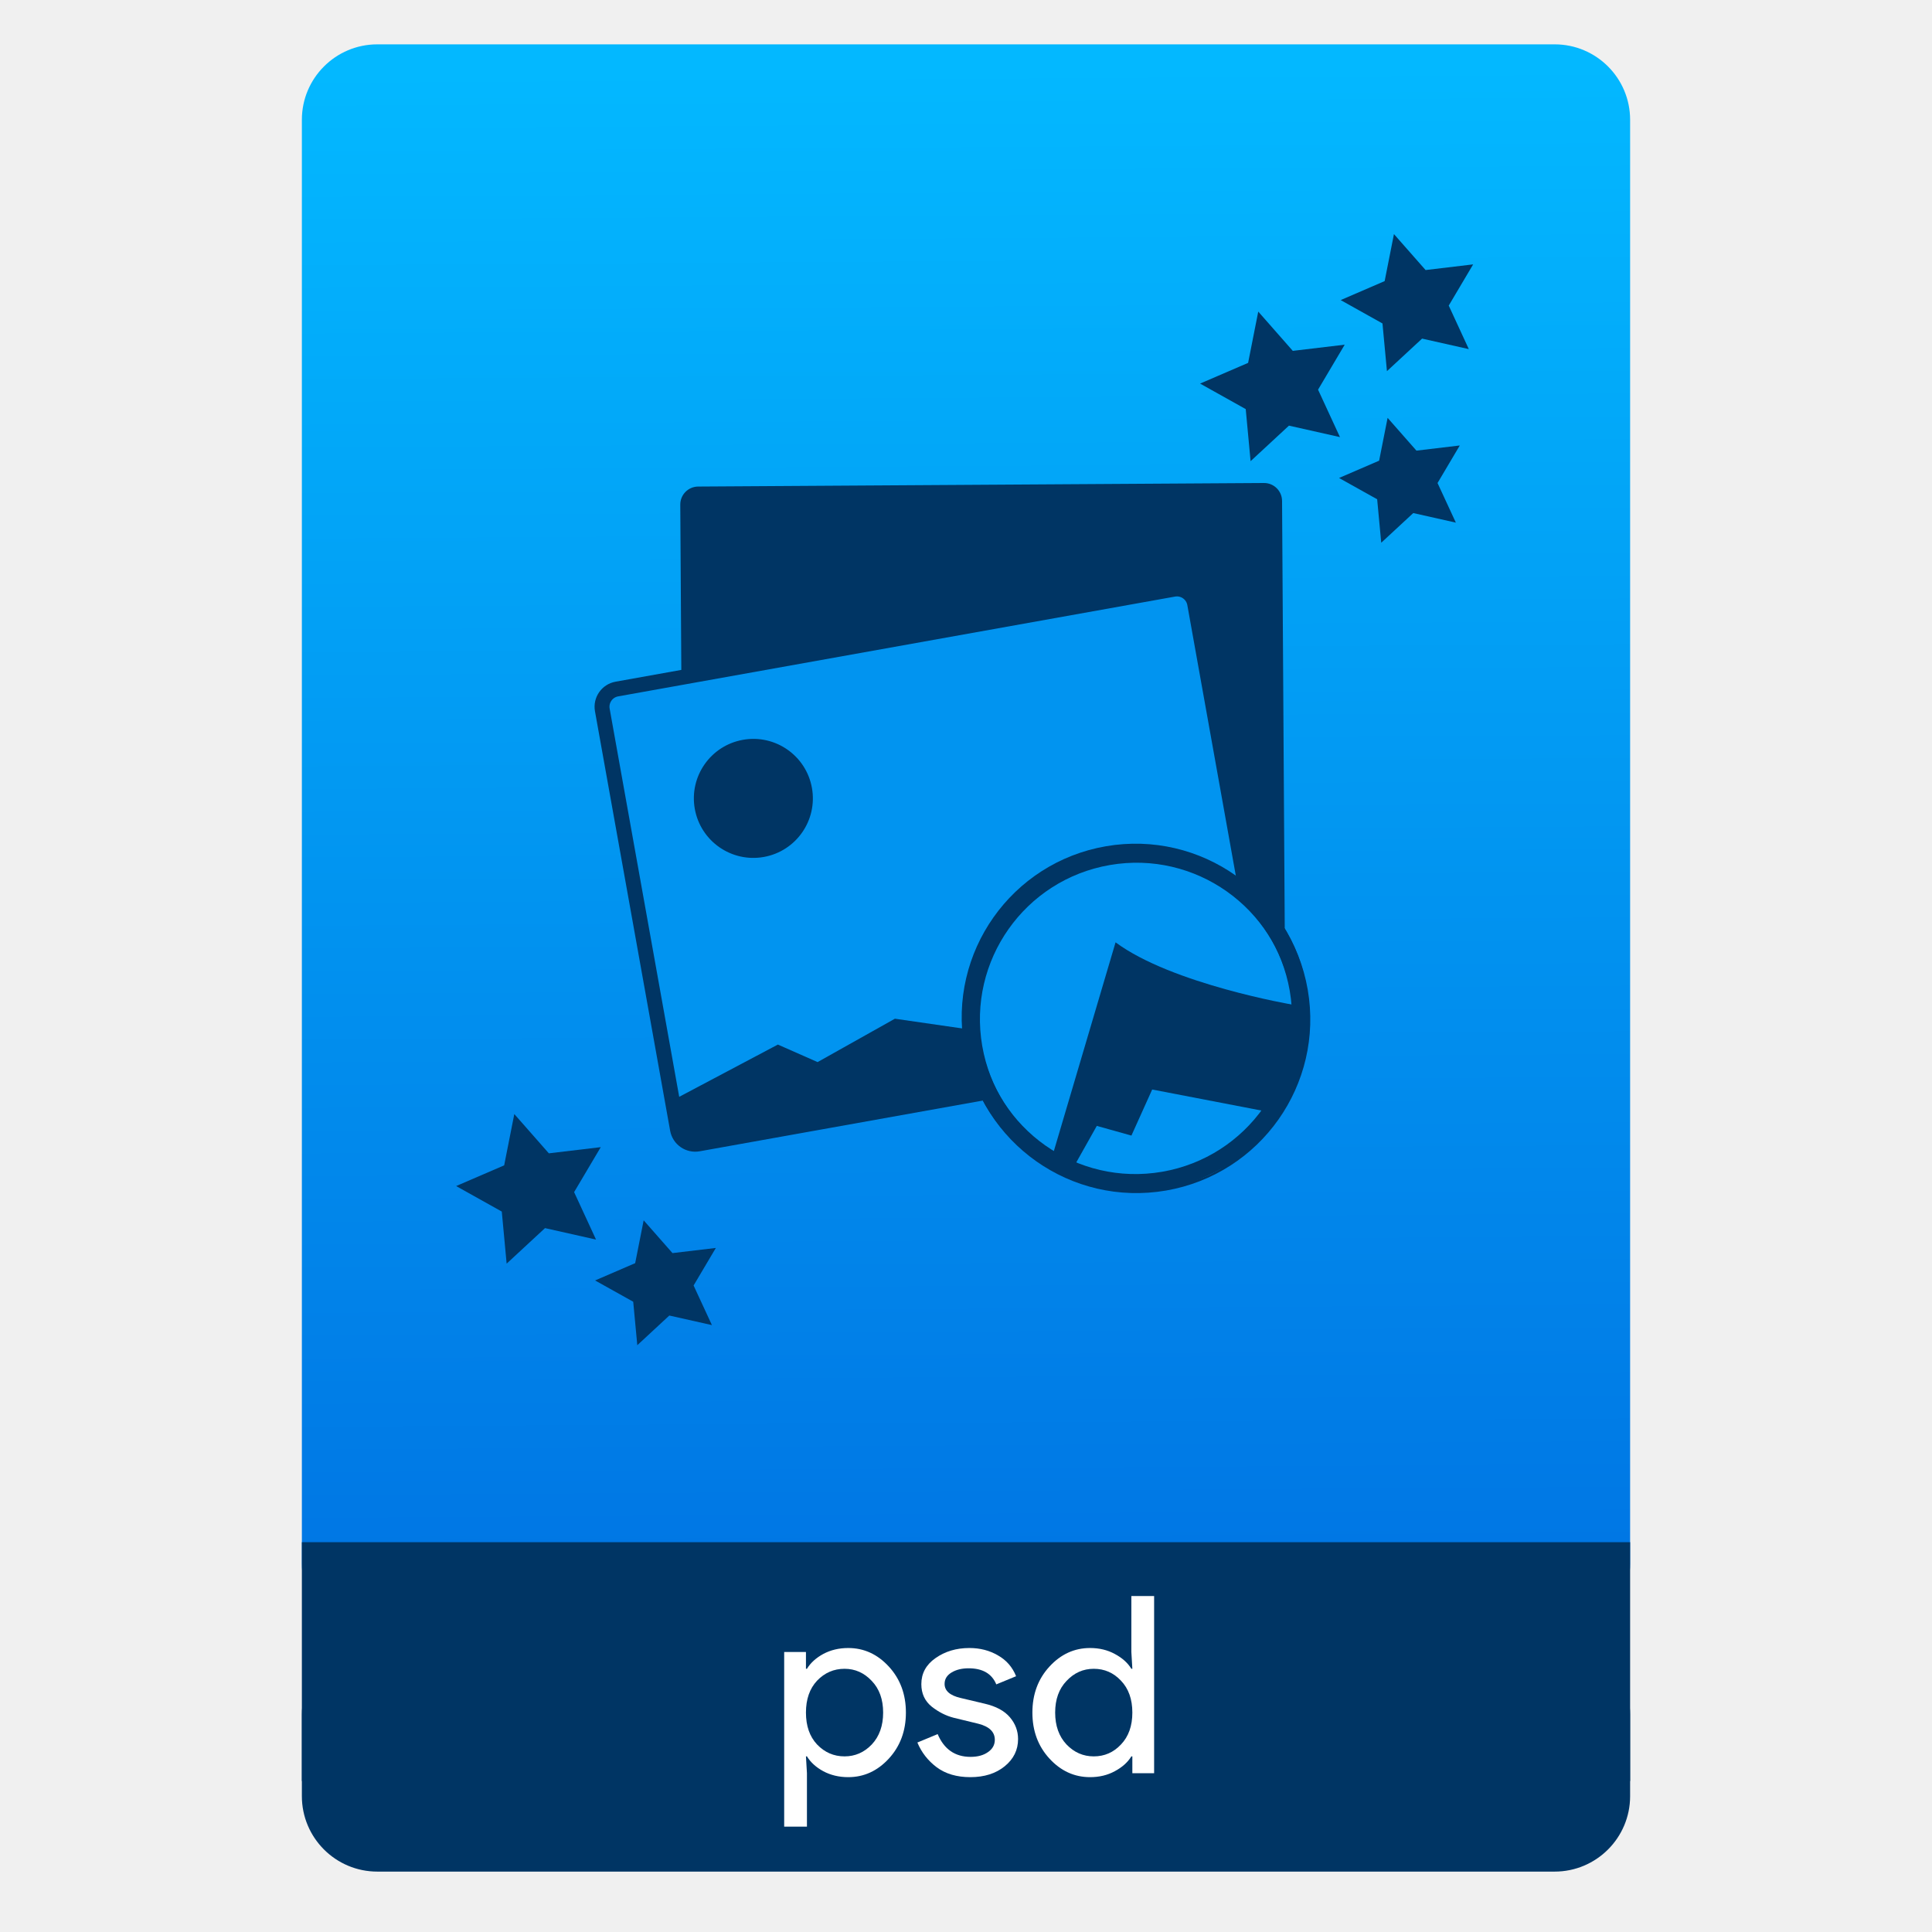
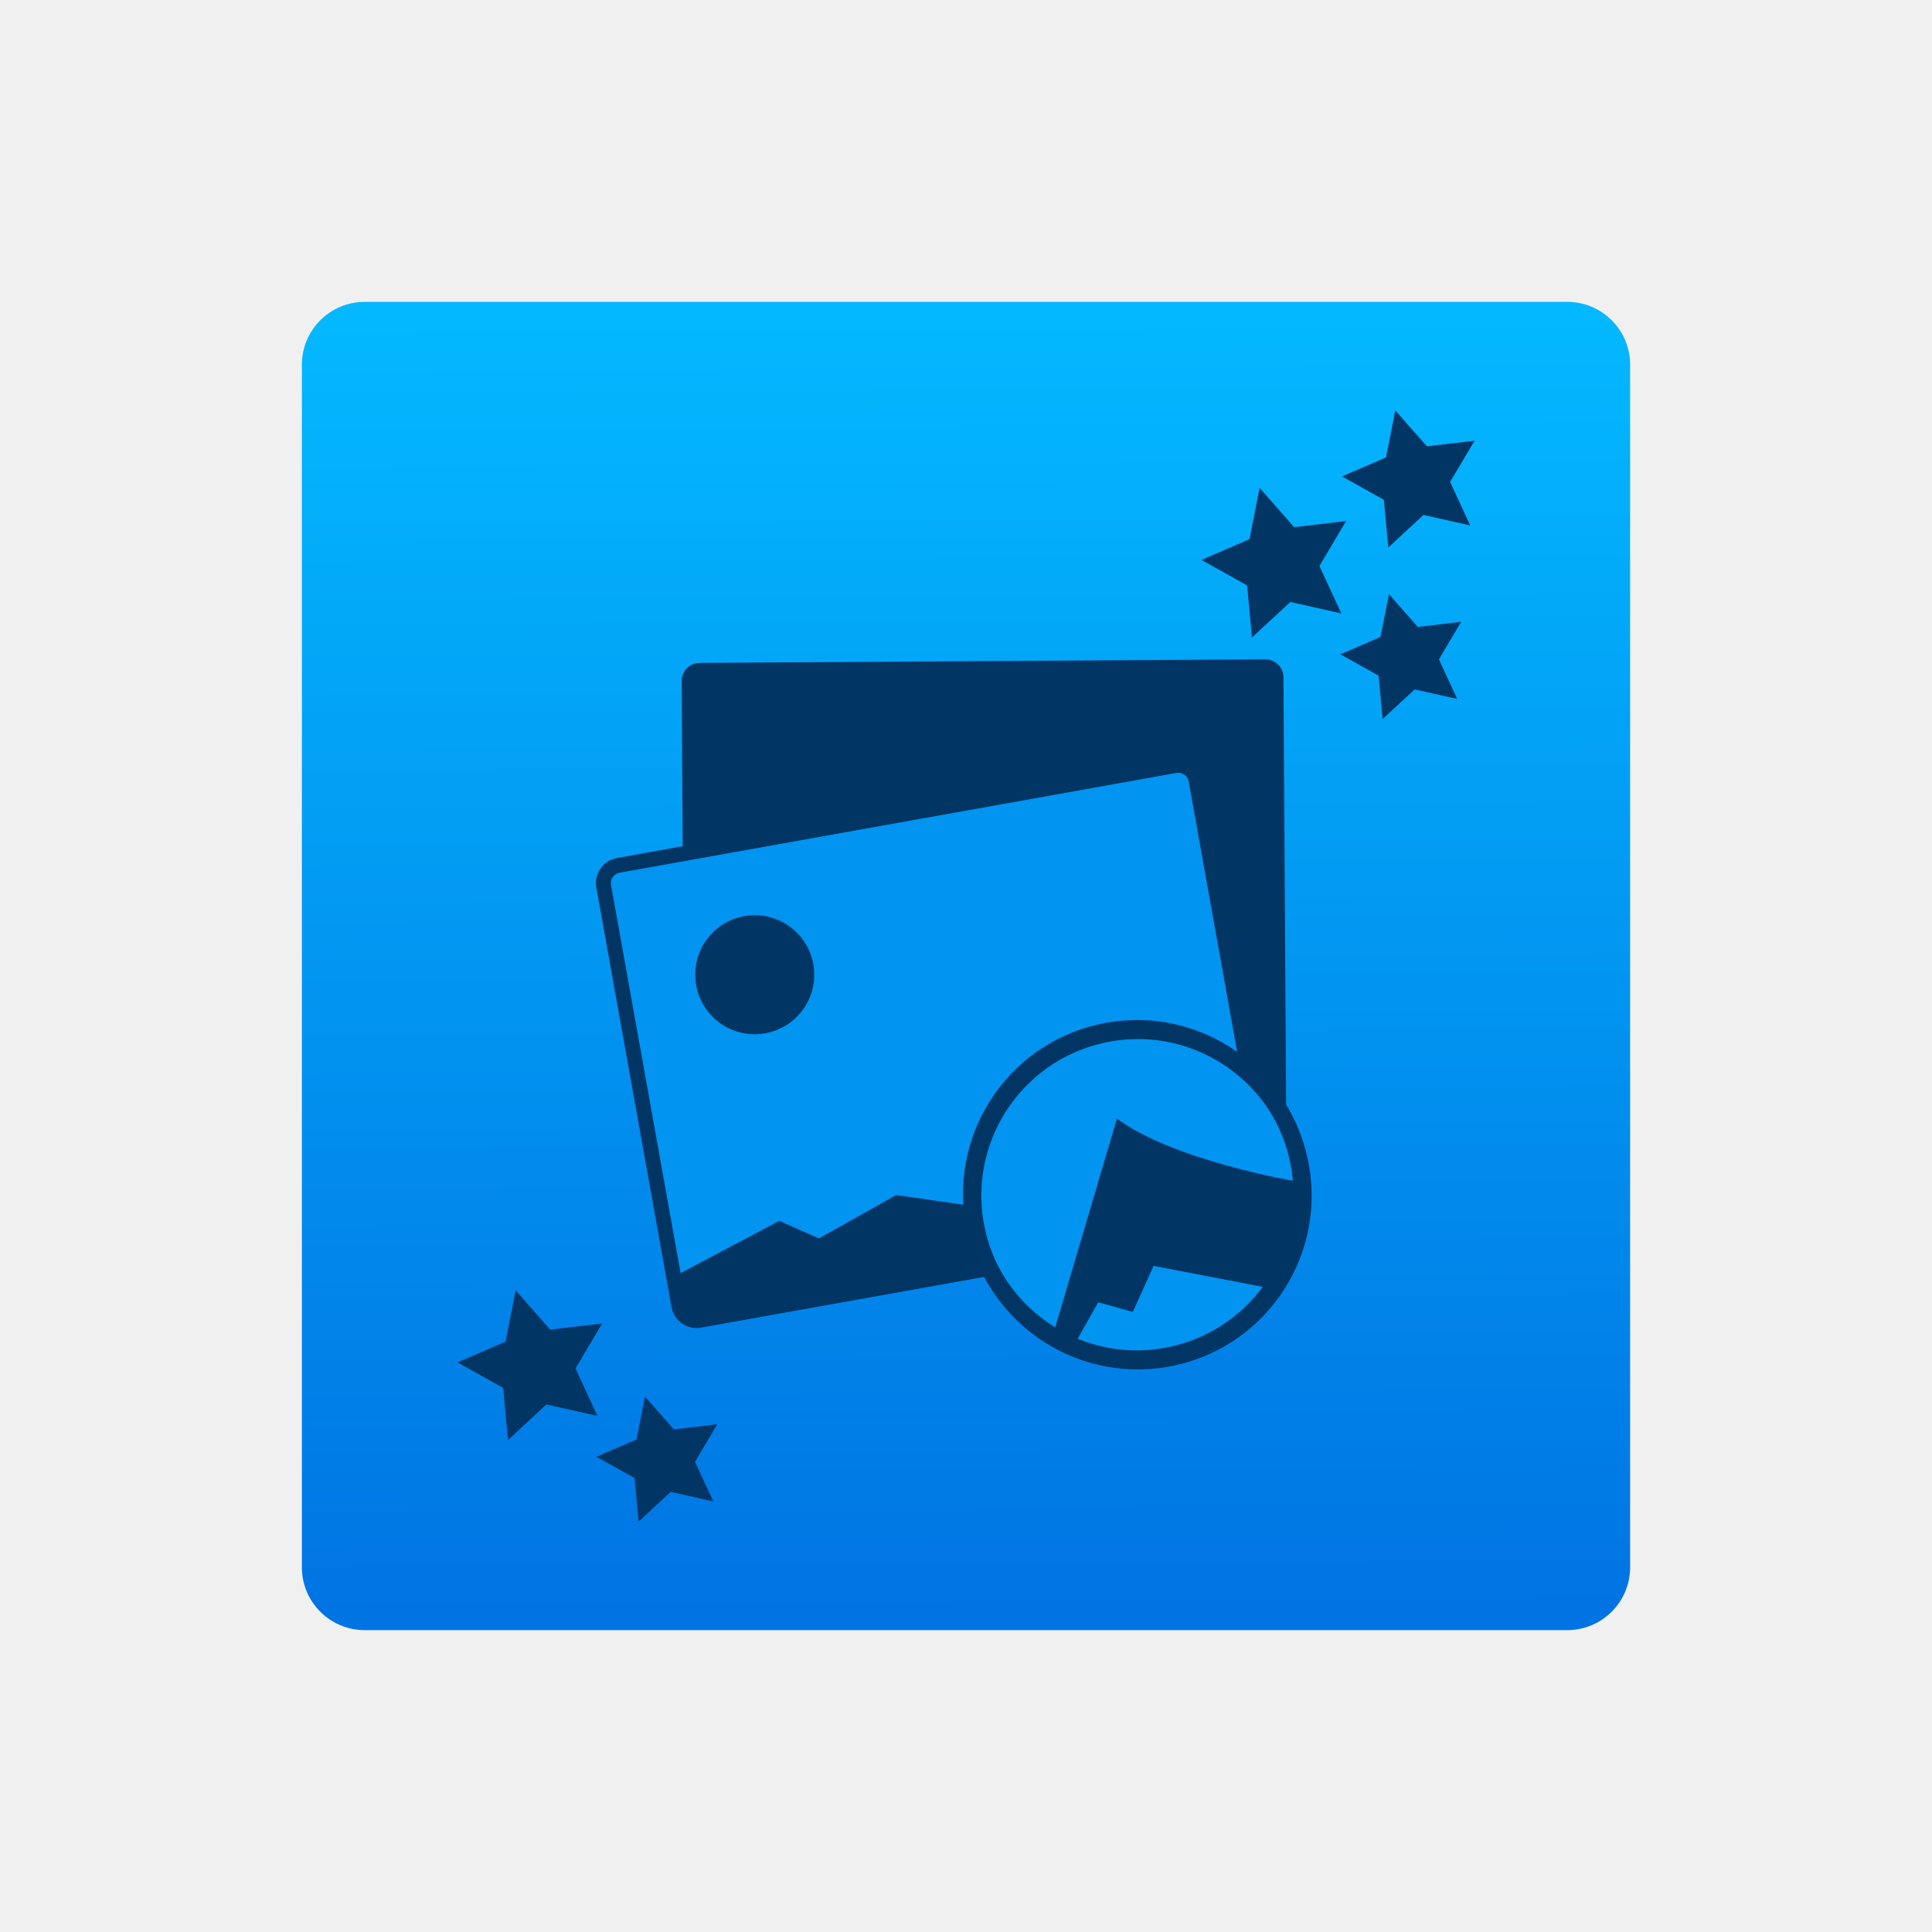
- <svg xmlns="http://www.w3.org/2000/svg" height="64" viewBox="0 0 64 64" width="64">
-   <linearGradient id="a" gradientTransform="matrix(1.07499 0 0 1.02929 56.68895 -.015285)" gradientUnits="userSpaceOnUse" x1="-74.929" x2="-75.26" y1="52.199" y2="2.356">
-     <stop offset="0" stop-color="#0074e3" />
-     <stop offset="1" stop-color="#03b8ff" />
+ <svg xmlns="http://www.w3.org/2000/svg" height="64" viewBox="0 0 64 64" width="64" version="1.1" id="svg57">
+   <defs id="defs61" />
+   <linearGradient id="a" gradientTransform="matrix(1.07499,0,0,0.8572265,113.0807,8.616614)" gradientUnits="userSpaceOnUse" x1="-74.929" x2="-75.26" y1="52.199" y2="2.356">
+     <stop offset="0" stop-color="#0074e3" id="stop2" />
+     <stop offset="1" stop-color="#03b8ff" id="stop4" />
  </linearGradient>
-   <g transform="translate(56.39177 -.176777)">
-     <rect fill="#003564" height="7.699" ry="2.5" width="44" x="-46.392" y="54.477" />
-     <rect fill="url(#a)" height="52.832" ry="2.5" width="44" x="-46.392" y="1.646" />
-     <path d="m-46.392 51.264h44v7.912h-44z" fill="#003564" />
-     <g fill="#fff" transform="matrix(.8195497 0 0 .8195497 -4.234289 10.82173)">
-       <path d="m-29.355 58.844q-.56 0-1.01-.24-.44-.24-.66-.6h-.04l.04.68v2.16h-.92v-7.06h.88v.68h.04q.22-.36.66-.6.45-.24 1.01-.24.95 0 1.64.75.69.75.69 1.86 0 1.11-.69 1.86-.69.75-1.64.75zm-.15-.84q.64 0 1.1-.48.46-.49.46-1.29 0-.8-.46-1.28-.46-.49-1.1-.49-.65 0-1.11.48-.45.48-.45 1.29 0 .81.45 1.29.46.48 1.11.48z" />
-       <path d="m-24.421 58.844q-.82 0-1.36-.4-.53-.4-.78-1l .82-.34q.39.92 1.33.92.43 0 .7-.19.28-.19.28-.5 0-.48-.67-.65l-.99-.24q-.47-.12-.89-.45-.42-.34-.42-.91 0-.65.57-1.05.58-.41 1.37-.41.65 0 1.16.3.51.29.73.84l-.8.33q-.27-.65-1.12-.65-.41 0-.69.17-.28.17-.28.46 0 .42.65.57l.97.23q.69.16 1.02.55.33.39.33.88 0 .66-.54 1.1-.54.44-1.39.44z" />
-       <path d="m-19.582 58.844q-.95 0-1.64-.75-.69-.75-.69-1.86 0-1.11.69-1.86.69-.75 1.64-.75.56 0 1 .24.45.24.67.6h.04l-.04-.68v-2.26h.92v7.16h-.88v-.68h-.04q-.22.36-.67.6-.44.24-1 .24zm.15-.84q.65 0 1.1-.48.46-.48.46-1.29 0-.81-.46-1.29-.45-.48-1.1-.48-.64 0-1.1.49-.46.48-.46 1.28 0 .8.46 1.29.46.48 1.1.48z" />
+   <rect style="fill:url(#a);stroke-width:0.913" id="rect9" y="10" x="10" width="44" ry="2.082" height="44" />
+   <g id="g911" transform="translate(0.045747,5.841166)">
+     <g transform="matrix(0.2817732,-0.04866765,0.04866765,0.2817732,-157.8588,-71.65573)" id="g39">
+       <rect height="58.987" ry="2.3" transform="matrix(0.8953797,0.1488664,-0.1488664,0.8953797,181.3893,-47.05016)" width="76.809" x="504.257" y="426.464" id="rect21" style="fill:#003564" />
+       <g transform="matrix(0.9076528,-0.0056985,0.0056985,0.9076528,95.98101,47.52327)" id="g29">
+         <rect height="58.987" ry="2.3" width="76.809" x="504.257" y="426.464" id="rect23" style="fill:#0194f0;stroke:#003564;stroke-width:1.903;stroke-linecap:round;stroke-linejoin:round" />
+         <path d="m 504.23,479.412 14.551,-4.657 4.594,3.095 10.689,-3.709 10.517,3.496 7.581,1.612 5.83,-2.023 7.18,-1.822 11.568,4.363 -0.045,5.713 -69.416,0.569 c 0,0 -3.106,0.578 -3.086,-2.073 z" id="path25" style="fill:#003564;fill-rule:evenodd" />
+         <circle cx="521.243" cy="443.276" r="7.594" id="circle27" style="fill:#003564" />
+       </g>
+       <circle cx="610.995" cy="479.664" r="19.134" id="circle31" style="fill:#0194f0;stroke:#003564;stroke-width:2;stroke-linecap:round;stroke-linejoin:round" />
+       <path d="m 598.679,493.656 11.446,-23.189 c 5.603,5.882 18.984,10.608 18.984,10.608 l 1.396,2.233 c -7.312,19.738 -19.37,17.061 -31.826,10.347 z" id="path33" style="fill:#003564;fill-rule:evenodd" />
+       <path d="m 600.645,495.62 3.718,-4.568 3.762,1.788 3.279,-4.849 12.61,4.764 c -4.445,7.042 -11.855,8.976 -23.369,2.865 z" id="path35" style="fill:#0194f0;fill-rule:evenodd" />
+       <circle cx="610.919" cy="479.443" r="19.134" id="circle37" style="fill:none;stroke:#003564;stroke-width:2;stroke-linecap:round;stroke-linejoin:round" />
    </g>
-     <g transform="matrix(.2817732 -.04866765 .04866765 .2817732 -214.2506 -71.47895)">
-       <rect fill="#003564" height="58.987" ry="2.3" transform="matrix(.8953797 .1488664 -.1488664 .8953797 181.3893 -47.05016)" width="76.809" x="504.257" y="426.464" />
-       <g transform="matrix(.9076528 -.0056985 .0056985 .9076528 95.98101 47.52327)">
-         <rect fill="#0194f0" height="58.987" ry="2.3" stroke="#003564" stroke-linecap="round" stroke-linejoin="round" stroke-width="1.903" width="76.809" x="504.257" y="426.464" />
-         <path d="m504.23 479.412 14.551-4.657 4.594 3.095 10.689-3.709 10.517 3.496 7.581 1.612 5.83-2.023 7.18-1.822 11.568 4.363-.045 5.713-69.416.569s-3.106.578-3.086-2.073z" fill="#003564" fill-rule="evenodd" />
-         <circle cx="521.243" cy="443.276" fill="#003564" r="7.594" />
-       </g>
-       <circle cx="610.995" cy="479.664" fill="#0194f0" r="19.134" stroke="#003564" stroke-linecap="round" stroke-linejoin="round" stroke-width="2" />
-       <path d="m598.679 493.656 11.446-23.189c5.603 5.882 18.984 10.608 18.984 10.608l1.396 2.233c-7.312 19.738-19.37 17.061-31.826 10.347z" fill="#003564" fill-rule="evenodd" />
-       <path d="m600.645 495.62 3.718-4.568 3.762 1.788 3.279-4.849 12.61 4.764c-4.445 7.042-11.855 8.976-23.369 2.865z" fill="#0194f0" fill-rule="evenodd" />
-       <circle cx="610.919" cy="479.443" fill="none" r="19.134" stroke="#003564" stroke-linecap="round" stroke-linejoin="round" stroke-width="2" />
+     <g transform="translate(123.8613,-14.74025)" id="g47" style="fill:#003564;fill-rule:evenodd">
+       <path d="m -75.634,32.053 -1.411,-0.317 -1.061,0.983 -0.135,-1.44 -1.263,-0.705 1.328,-0.573 0.281,-1.419 0.955,1.086 1.436,-0.171 -0.737,1.244 z" id="path41" />
+       <path d="m -75.205,26.305 -1.548,-0.348 -1.164,1.078 -0.148,-1.58 -1.385,-0.774 1.457,-0.629 0.308,-1.557 1.048,1.191 1.576,-0.188 -0.809,1.365 z" id="path43" />
+       <path d="m -79.473,29.22 -1.69,-0.38 -1.271,1.177 -0.161,-1.725 -1.512,-0.845 1.591,-0.686 0.336,-1.699 1.144,1.301 1.72,-0.205 -0.883,1.49 z" id="path45" />
    </g>
-     <g fill="#003564" fill-rule="evenodd" transform="translate(67.46951 -14.56347)">
-       <path d="m-75.634 32.053-1.411-.317-1.061.983-.135-1.44-1.263-.705 1.328-.573.281-1.419.955 1.086 1.436-.171-.737 1.244z" />
-       <path d="m-75.205 26.305-1.548-.348-1.164 1.078-.148-1.58-1.385-.774 1.457-.629.308-1.557 1.048 1.191 1.576-.188-.809 1.365z" />
-       <path d="m-79.473 29.22-1.69-.38-1.271 1.177-.161-1.725-1.512-.845 1.591-.686.336-1.699 1.144 1.301 1.72-.205-.883 1.49z" />
-     </g>
-     <g transform="translate(42.8254 12.01938)">
-       <path d="m-75.634 32.053-1.411-.317-1.061.983-.135-1.44-1.263-.705 1.328-.573.281-1.419.955 1.086 1.436-.171-.737 1.244z" fill="#003564" fill-rule="evenodd" />
-       <path d="m-79.473 29.22-1.69-.38-1.271 1.177-.161-1.725-1.512-.845 1.591-.686.336-1.699 1.144 1.301 1.72-.205-.883 1.49z" fill="#003564" fill-rule="evenodd" />
+     <g transform="translate(99.21717,11.84261)" id="g53">
+       <path d="m -75.634,32.053 -1.411,-0.317 -1.061,0.983 -0.135,-1.44 -1.263,-0.705 1.328,-0.573 0.281,-1.419 0.955,1.086 1.436,-0.171 -0.737,1.244 z" id="path49" style="fill:#003564;fill-rule:evenodd" />
+       <path d="m -79.473,29.22 -1.69,-0.38 -1.271,1.177 -0.161,-1.725 -1.512,-0.845 1.591,-0.686 0.336,-1.699 1.144,1.301 1.72,-0.205 -0.883,1.49 z" id="path51" style="fill:#003564;fill-rule:evenodd" />
    </g>
  </g>
</svg>
